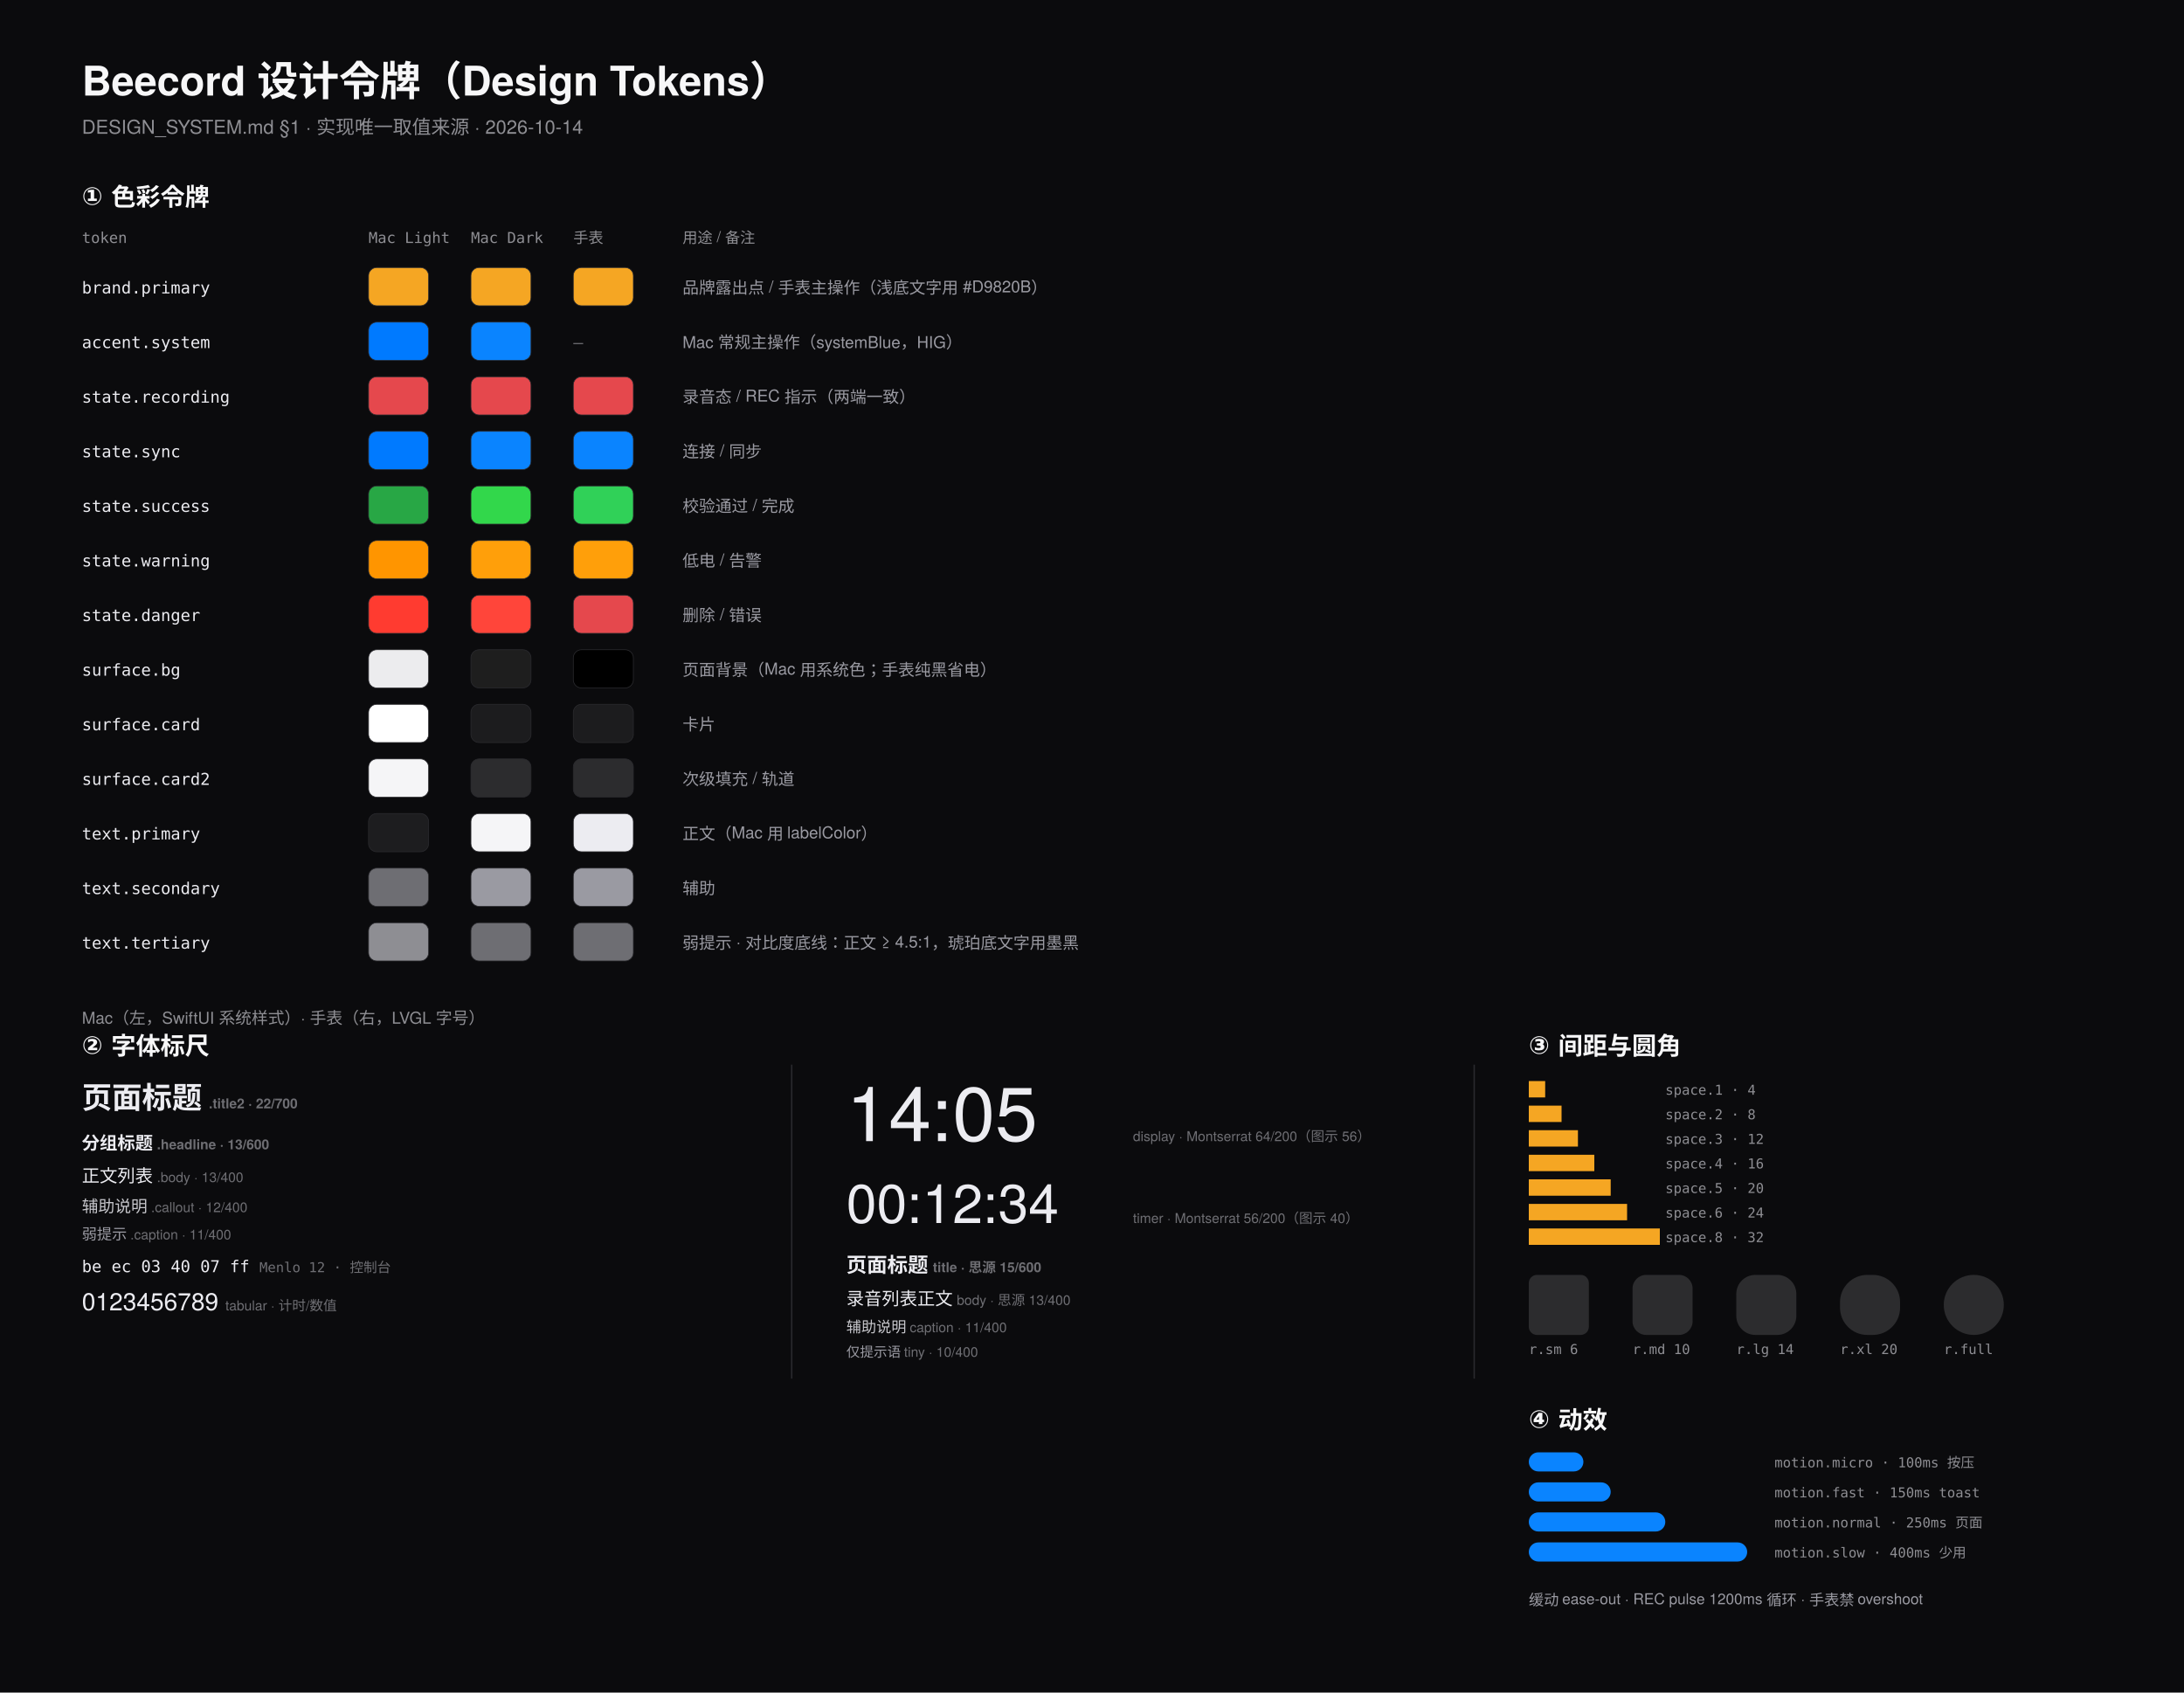
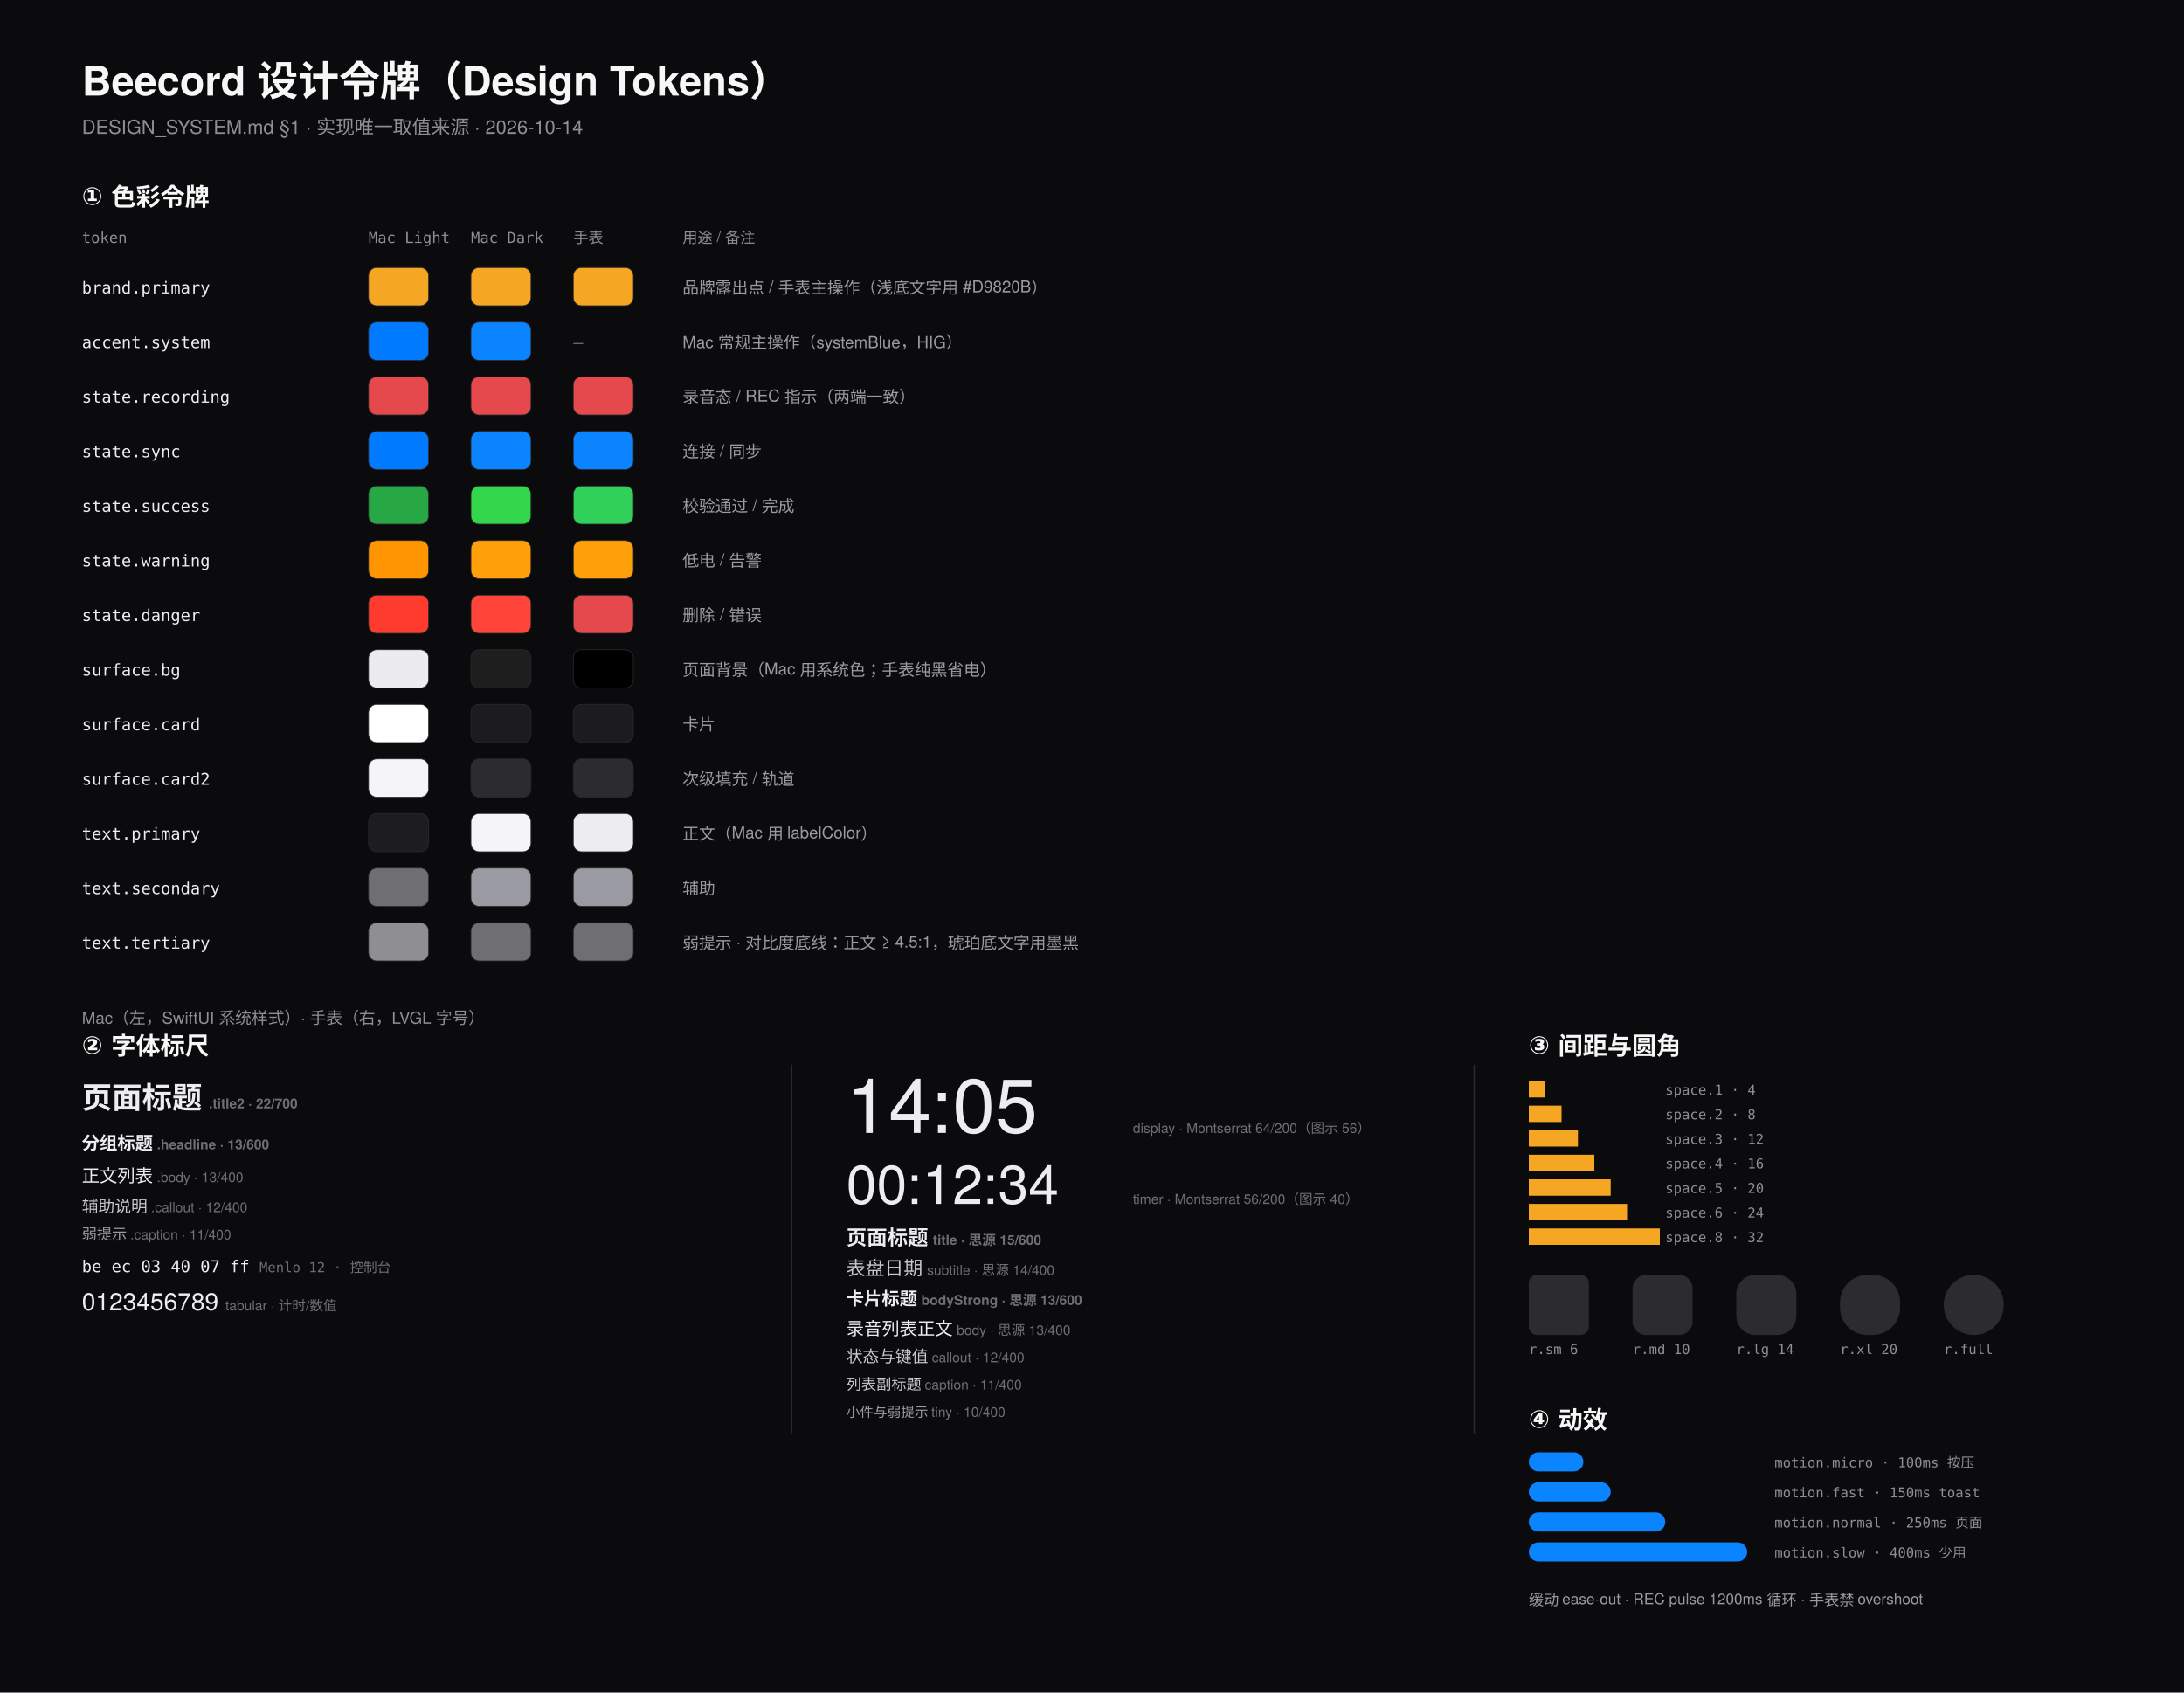
<svg xmlns="http://www.w3.org/2000/svg" viewBox="0 0 1600 1240" width="1600" height="1240">
  <rect width="1600" height="1240" fill="#0B0B0D" />
  <text x="60" y="70" font-family="Helvetica Neue, PingFang SC, sans-serif" font-size="30" font-weight="700" fill="#F7F7F8">Beecord 设计令牌（Design Tokens）</text>
  <text x="60" y="98" font-family="Helvetica Neue, PingFang SC, sans-serif" font-size="14" fill="#8E8E93">DESIGN_SYSTEM.md §1 · 实现唯一取值来源 · 2026-10-14</text>
  <text x="60" y="150" font-family="Helvetica Neue, PingFang SC, sans-serif" font-size="18" font-weight="700" fill="#F7F7F8">① 色彩令牌</text>
  <g font-family="Menlo, monospace" font-size="11" fill="#8E8E93">
    <text x="60" y="178">token</text>
    <text x="270" y="178">Mac Light</text>
    <text x="345" y="178">Mac Dark</text>
    <text x="420" y="178">手表</text>
    <text x="500" y="178" font-family="Helvetica Neue, PingFang SC, sans-serif">用途 / 备注</text>
  </g>
  <g font-family="Menlo, monospace" font-size="12" fill="#ECECF1">
    <text x="60" y="215">brand.primary</text>
    <rect x="270" y="196" width="44" height="28" rx="6" fill="#F5A623" stroke="#2A2A2E" stroke-width="0.5" />
    <rect x="345" y="196" width="44" height="28" rx="6" fill="#F5A623" stroke="#2A2A2E" stroke-width="0.5" />
    <rect x="420" y="196" width="44" height="28" rx="6" fill="#F5A623" stroke="#2A2A2E" stroke-width="0.5" />
    <text x="500" y="215" font-family="Helvetica Neue, PingFang SC, sans-serif" font-size="12" fill="#9A9AA2">品牌露出点 / 手表主操作（浅底文字用 #D9820B）</text>
    <text x="60" y="255">accent.system</text>
    <rect x="270" y="236" width="44" height="28" rx="6" fill="#007AFF" stroke="#2A2A2E" stroke-width="0.5" />
    <rect x="345" y="236" width="44" height="28" rx="6" fill="#0A84FF" stroke="#2A2A2E" stroke-width="0.5" />
    <text x="420" y="255" fill="#6E6E73">—</text>
    <text x="500" y="255" font-family="Helvetica Neue, PingFang SC, sans-serif" font-size="12" fill="#9A9AA2">Mac 常规主操作（systemBlue，HIG）</text>
    <text x="60" y="295">state.recording</text>
    <rect x="270" y="276" width="44" height="28" rx="6" fill="#E5484D" stroke="#2A2A2E" stroke-width="0.5" />
    <rect x="345" y="276" width="44" height="28" rx="6" fill="#E5484D" stroke="#2A2A2E" stroke-width="0.5" />
    <rect x="420" y="276" width="44" height="28" rx="6" fill="#E5484D" stroke="#2A2A2E" stroke-width="0.5" />
    <text x="500" y="295" font-family="Helvetica Neue, PingFang SC, sans-serif" font-size="12" fill="#9A9AA2">录音态 / REC 指示（两端一致）</text>
    <text x="60" y="335">state.sync</text>
    <rect x="270" y="316" width="44" height="28" rx="6" fill="#007AFF" stroke="#2A2A2E" stroke-width="0.5" />
    <rect x="345" y="316" width="44" height="28" rx="6" fill="#0A84FF" stroke="#2A2A2E" stroke-width="0.5" />
    <rect x="420" y="316" width="44" height="28" rx="6" fill="#0A84FF" stroke="#2A2A2E" stroke-width="0.5" />
    <text x="500" y="335" font-family="Helvetica Neue, PingFang SC, sans-serif" font-size="12" fill="#9A9AA2">连接 / 同步</text>
    <text x="60" y="375">state.success</text>
    <rect x="270" y="356" width="44" height="28" rx="6" fill="#28A745" stroke="#2A2A2E" stroke-width="0.5" />
    <rect x="345" y="356" width="44" height="28" rx="6" fill="#32D74B" stroke="#2A2A2E" stroke-width="0.5" />
    <rect x="420" y="356" width="44" height="28" rx="6" fill="#30D158" stroke="#2A2A2E" stroke-width="0.5" />
    <text x="500" y="375" font-family="Helvetica Neue, PingFang SC, sans-serif" font-size="12" fill="#9A9AA2">校验通过 / 完成</text>
    <text x="60" y="415">state.warning</text>
    <rect x="270" y="396" width="44" height="28" rx="6" fill="#FF9500" stroke="#2A2A2E" stroke-width="0.5" />
    <rect x="345" y="396" width="44" height="28" rx="6" fill="#FF9F0A" stroke="#2A2A2E" stroke-width="0.5" />
    <rect x="420" y="396" width="44" height="28" rx="6" fill="#FF9F0A" stroke="#2A2A2E" stroke-width="0.5" />
    <text x="500" y="415" font-family="Helvetica Neue, PingFang SC, sans-serif" font-size="12" fill="#9A9AA2">低电 / 告警</text>
    <text x="60" y="455">state.danger</text>
    <rect x="270" y="436" width="44" height="28" rx="6" fill="#FF3B30" stroke="#2A2A2E" stroke-width="0.5" />
    <rect x="345" y="436" width="44" height="28" rx="6" fill="#FF453A" stroke="#2A2A2E" stroke-width="0.5" />
    <rect x="420" y="436" width="44" height="28" rx="6" fill="#E5484D" stroke="#2A2A2E" stroke-width="0.5" />
    <text x="500" y="455" font-family="Helvetica Neue, PingFang SC, sans-serif" font-size="12" fill="#9A9AA2">删除 / 错误</text>
    <text x="60" y="495">surface.bg</text>
    <rect x="270" y="476" width="44" height="28" rx="6" fill="#ECECEE" stroke="#2A2A2E" stroke-width="0.5" />
    <rect x="345" y="476" width="44" height="28" rx="6" fill="#1E1E1E" stroke="#2A2A2E" stroke-width="0.5" />
    <rect x="420" y="476" width="44" height="28" rx="6" fill="#000000" stroke="#2A2A2E" stroke-width="0.5" />
    <text x="500" y="495" font-family="Helvetica Neue, PingFang SC, sans-serif" font-size="12" fill="#9A9AA2">页面背景（Mac 用系统色；手表纯黑省电）</text>
    <text x="60" y="535">surface.card</text>
    <rect x="270" y="516" width="44" height="28" rx="6" fill="#FFFFFF" stroke="#2A2A2E" stroke-width="0.5" />
    <rect x="345" y="516" width="44" height="28" rx="6" fill="#1C1C1E" stroke="#2A2A2E" stroke-width="0.5" />
    <rect x="420" y="516" width="44" height="28" rx="6" fill="#1C1C1E" stroke="#2A2A2E" stroke-width="0.5" />
    <text x="500" y="535" font-family="Helvetica Neue, PingFang SC, sans-serif" font-size="12" fill="#9A9AA2">卡片</text>
    <text x="60" y="575">surface.card2</text>
    <rect x="270" y="556" width="44" height="28" rx="6" fill="#F5F5F7" stroke="#2A2A2E" stroke-width="0.5" />
    <rect x="345" y="556" width="44" height="28" rx="6" fill="#2C2C2E" stroke="#2A2A2E" stroke-width="0.5" />
    <rect x="420" y="556" width="44" height="28" rx="6" fill="#2C2C2E" stroke="#2A2A2E" stroke-width="0.5" />
    <text x="500" y="575" font-family="Helvetica Neue, PingFang SC, sans-serif" font-size="12" fill="#9A9AA2">次级填充 / 轨道</text>
    <text x="60" y="615">text.primary</text>
    <rect x="270" y="596" width="44" height="28" rx="6" fill="#1D1D1F" stroke="#2A2A2E" stroke-width="0.5" />
    <rect x="345" y="596" width="44" height="28" rx="6" fill="#F5F5F7" stroke="#2A2A2E" stroke-width="0.5" />
    <rect x="420" y="596" width="44" height="28" rx="6" fill="#ECECF1" stroke="#2A2A2E" stroke-width="0.5" />
    <text x="500" y="615" font-family="Helvetica Neue, PingFang SC, sans-serif" font-size="12" fill="#9A9AA2">正文（Mac 用 labelColor）</text>
    <text x="60" y="655">text.secondary</text>
    <rect x="270" y="636" width="44" height="28" rx="6" fill="#6E6E73" stroke="#2A2A2E" stroke-width="0.5" />
    <rect x="345" y="636" width="44" height="28" rx="6" fill="#9A9AA2" stroke="#2A2A2E" stroke-width="0.5" />
    <rect x="420" y="636" width="44" height="28" rx="6" fill="#9A9AA2" stroke="#2A2A2E" stroke-width="0.5" />
    <text x="500" y="655" font-family="Helvetica Neue, PingFang SC, sans-serif" font-size="12" fill="#9A9AA2">辅助</text>
    <text x="60" y="695">text.tertiary</text>
    <rect x="270" y="676" width="44" height="28" rx="6" fill="#8E8E93" stroke="#2A2A2E" stroke-width="0.5" />
    <rect x="345" y="676" width="44" height="28" rx="6" fill="#6E6E73" stroke="#2A2A2E" stroke-width="0.5" />
    <rect x="420" y="676" width="44" height="28" rx="6" fill="#6E6E73" stroke="#2A2A2E" stroke-width="0.5" />
    <text x="500" y="695" font-family="Helvetica Neue, PingFang SC, sans-serif" font-size="12" fill="#9A9AA2">弱提示 · 对比度底线：正文 ≥ 4.5:1，琥珀底文字用墨黑</text>
  </g>
  <text x="60" y="772" font-family="Helvetica Neue, PingFang SC, sans-serif" font-size="18" font-weight="700" fill="#F7F7F8">② 字体标尺</text>
  <g font-family="Helvetica Neue, PingFang SC, sans-serif" fill="#ECECF1">
    <text x="60" y="812" font-size="22" font-weight="700">页面标题 <tspan font-size="10" fill="#6E6E73">.title2 · 22/700</tspan>
    </text>
    <text x="60" y="842" font-size="13" font-weight="600">分组标题 <tspan font-size="10" fill="#6E6E73">.headline · 13/600</tspan>
    </text>
    <text x="60" y="866" font-size="13">正文列表 <tspan font-size="10" fill="#6E6E73">.body · 13/400</tspan>
    </text>
    <text x="60" y="888" font-size="12" fill="#C7C7CC">辅助说明 <tspan font-size="10" fill="#6E6E73">.callout · 12/400</tspan>
    </text>
    <text x="60" y="908" font-size="11" fill="#9A9AA2">弱提示 <tspan font-size="10" fill="#6E6E73">.caption · 11/400</tspan>
    </text>
    <text x="60" y="932" font-size="12" font-family="Menlo, monospace">be ec 03 40 07 ff <tspan font-size="10" fill="#6E6E73">Menlo 12 · 控制台</tspan>
    </text>
    <text x="60" y="960" font-size="18">0123456789 <tspan font-size="10" fill="#6E6E73">tabular · 计时/数值</tspan>
    </text>
  </g>
  <g font-family="Helvetica Neue, PingFang SC, sans-serif" fill="#ECECF1">
-     <text x="620" y="836" font-size="56" font-weight="200">14:05</text>
-     <text x="830" y="836" font-size="10" fill="#6E6E73">display · Montserrat 64/200（图示 56）</text>
-     <text x="620" y="896" font-size="40" font-weight="200">00:12:34</text>
-     <text x="830" y="896" font-size="10" fill="#6E6E73">timer · Montserrat 56/200（图示 40）</text>
-     <text x="620" y="932" font-size="15" font-weight="600">页面标题 <tspan font-size="10" fill="#6E6E73">title · 思源 15/600</tspan>
+     <text x="620" y="830" font-size="56" font-weight="200">14:05</text>
+     <text x="830" y="830" font-size="10" fill="#6E6E73">display · Montserrat 64/200（图示 56）</text>
+     <text x="620" y="882" font-size="40" font-weight="200">00:12:34</text>
+     <text x="830" y="882" font-size="10" fill="#6E6E73">timer · Montserrat 56/200（图示 40）</text>
+     <text x="620" y="912" font-size="15" font-weight="600">页面标题 <tspan font-size="10" fill="#6E6E73">title · 思源 15/600</tspan>
    </text>
-     <text x="620" y="956" font-size="13">录音列表正文 <tspan font-size="10" fill="#6E6E73">body · 思源 13/400</tspan>
+     <text x="620" y="934" font-size="14" fill="#C7C7CC">表盘日期 <tspan font-size="10" fill="#6E6E73">subtitle · 思源 14/400</tspan>
    </text>
-     <text x="620" y="976" font-size="11" fill="#C7C7CC">辅助说明 <tspan font-size="10" fill="#6E6E73">caption · 11/400</tspan>
+     <text x="620" y="956" font-size="13" font-weight="600">卡片标题 <tspan font-size="10" fill="#6E6E73">bodyStrong · 思源 13/600</tspan>
    </text>
-     <text x="620" y="994" font-size="10" fill="#9A9AA2">仅提示语 <tspan font-size="10" fill="#6E6E73">tiny · 10/400</tspan>
+     <text x="620" y="978" font-size="13">录音列表正文 <tspan font-size="10" fill="#6E6E73">body · 思源 13/400</tspan>
+     </text>
+     <text x="620" y="998" font-size="12" fill="#C7C7CC">状态与键值 <tspan font-size="10" fill="#6E6E73">callout · 12/400</tspan>
+     </text>
+     <text x="620" y="1018" font-size="11" fill="#C7C7CC">列表副标题 <tspan font-size="10" fill="#6E6E73">caption · 11/400</tspan>
+     </text>
+     <text x="620" y="1038" font-size="10" fill="#9A9AA2">小件与弱提示 <tspan font-size="10" fill="#6E6E73">tiny · 10/400</tspan>
    </text>
  </g>
-   <line x1="580" y1="780" x2="580" y2="1010" stroke="#2A2A2E" stroke-width="1" />
-   <line x1="1080" y1="780" x2="1080" y2="1010" stroke="#2A2A2E" stroke-width="1" />
+   <line x1="580" y1="780" x2="580" y2="1050" stroke="#2A2A2E" stroke-width="1" />
+   <line x1="1080" y1="780" x2="1080" y2="1050" stroke="#2A2A2E" stroke-width="1" />
  <text x="60" y="750" font-size="12" fill="#8E8E93" font-family="Helvetica Neue, PingFang SC, sans-serif">Mac（左，SwiftUI 系统样式）· 手表（右，LVGL 字号）</text>
  <text x="1120" y="772" font-family="Helvetica Neue, PingFang SC, sans-serif" font-size="18" font-weight="700" fill="#F7F7F8">③ 间距与圆角</text>
  <g font-family="Menlo, monospace" font-size="10" fill="#8E8E93">
    <rect x="1120" y="792" width="12" height="12" fill="#F5A623" />
    <text x="1220" y="802">space.1 · 4</text>
    <rect x="1120" y="810" width="24" height="12" fill="#F5A623" />
    <text x="1220" y="820">space.2 · 8</text>
    <rect x="1120" y="828" width="36" height="12" fill="#F5A623" />
    <text x="1220" y="838">space.3 · 12</text>
    <rect x="1120" y="846" width="48" height="12" fill="#F5A623" />
    <text x="1220" y="856">space.4 · 16</text>
    <rect x="1120" y="864" width="60" height="12" fill="#F5A623" />
    <text x="1220" y="874">space.5 · 20</text>
    <rect x="1120" y="882" width="72" height="12" fill="#F5A623" />
    <text x="1220" y="892">space.6 · 24</text>
    <rect x="1120" y="900" width="96" height="12" fill="#F5A623" />
    <text x="1220" y="910">space.8 · 32</text>
  </g>
  <g font-family="Menlo, monospace" font-size="10" fill="#8E8E93">
    <rect x="1120" y="934" width="44" height="44" rx="6" fill="#2C2C2E" />
    <text x="1120" y="992">r.sm 6</text>
    <rect x="1196" y="934" width="44" height="44" rx="10" fill="#2C2C2E" />
    <text x="1196" y="992">r.md 10</text>
    <rect x="1272" y="934" width="44" height="44" rx="14" fill="#2C2C2E" />
    <text x="1272" y="992">r.lg 14</text>
    <rect x="1348" y="934" width="44" height="44" rx="20" fill="#2C2C2E" />
    <text x="1348" y="992">r.xl 20</text>
    <circle cx="1446" cy="956" r="22" fill="#2C2C2E" />
    <text x="1424" y="992">r.full</text>
  </g>
  <text x="1120" y="1046" font-family="Helvetica Neue, PingFang SC, sans-serif" font-size="18" font-weight="700" fill="#F7F7F8">④ 动效</text>
  <g font-family="Menlo, monospace" font-size="10" fill="#8E8E93">
    <rect x="1120" y="1064" width="40" height="14" rx="7" fill="#0A84FF" />
    <text x="1300" y="1075">motion.micro · 100ms 按压</text>
    <rect x="1120" y="1086" width="60" height="14" rx="7" fill="#0A84FF" />
    <text x="1300" y="1097">motion.fast · 150ms toast</text>
    <rect x="1120" y="1108" width="100" height="14" rx="7" fill="#0A84FF" />
    <text x="1300" y="1119">motion.normal · 250ms 页面</text>
    <rect x="1120" y="1130" width="160" height="14" rx="7" fill="#0A84FF" />
    <text x="1300" y="1141">motion.slow · 400ms 少用</text>
  </g>
  <text x="1120" y="1176" font-family="Helvetica Neue, PingFang SC, sans-serif" font-size="11" fill="#9A9AA2">缓动 ease-out · REC pulse 1200ms 循环 · 手表禁 overshoot</text>
</svg>
